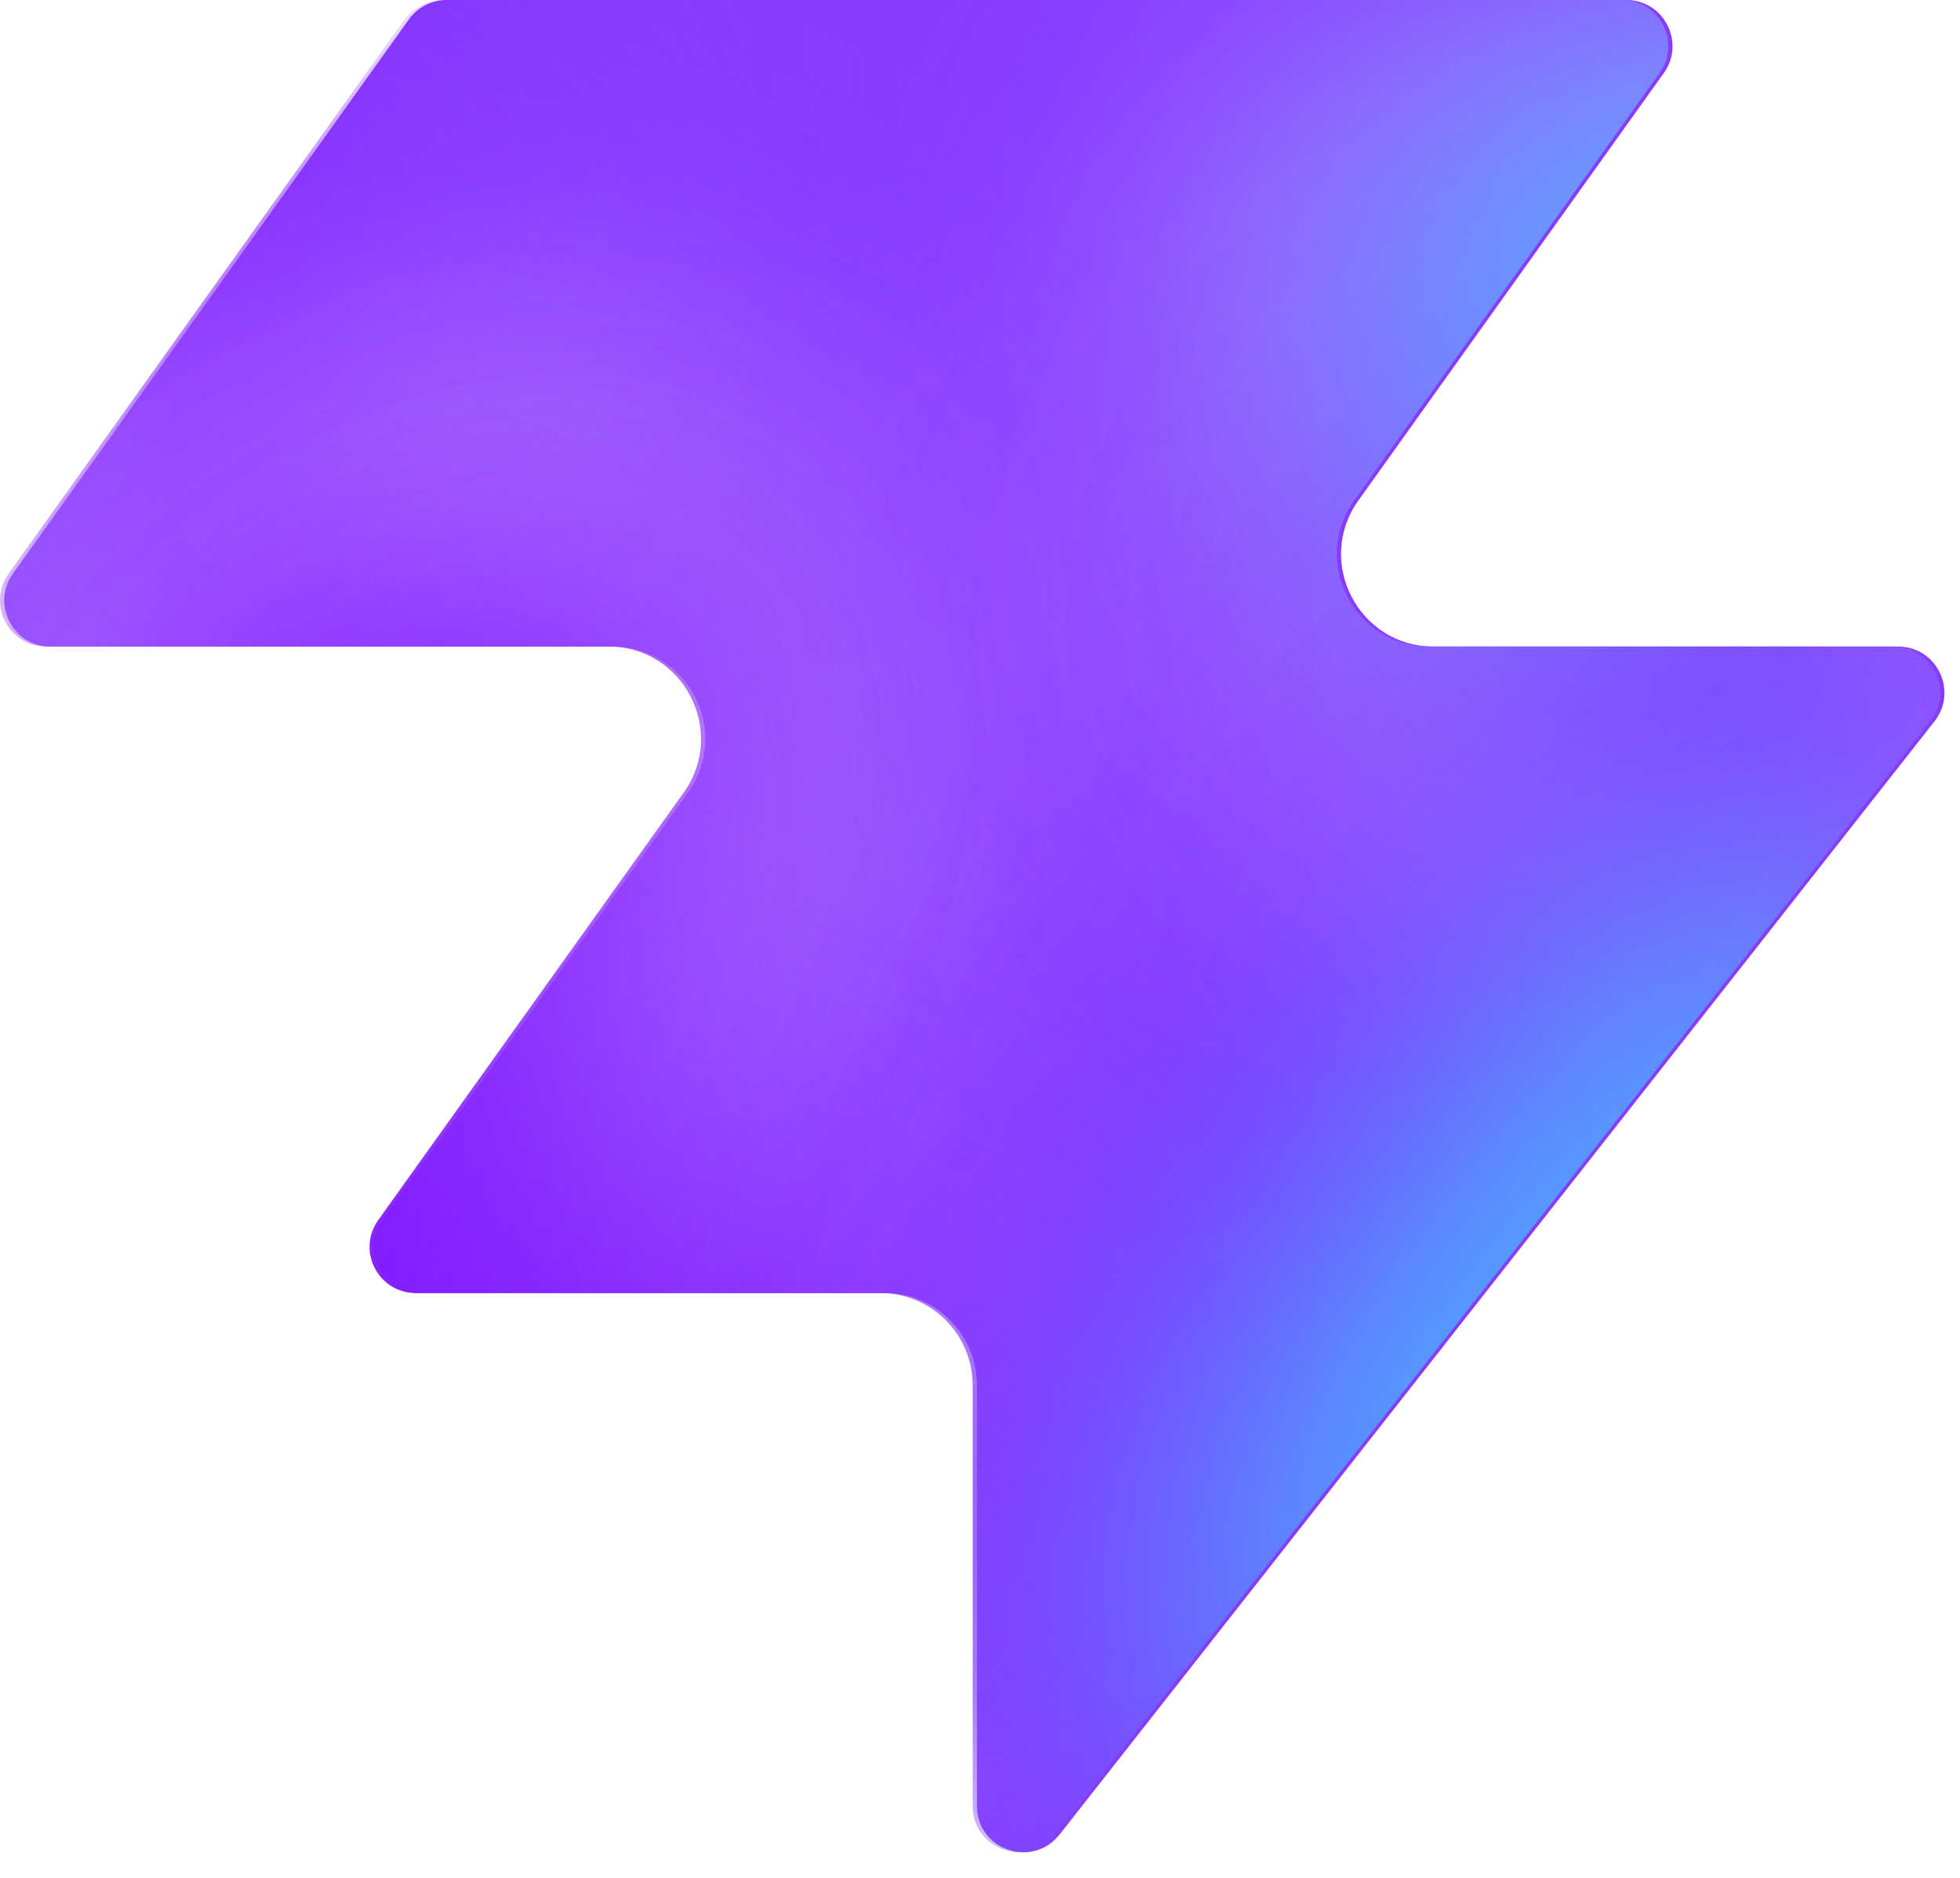
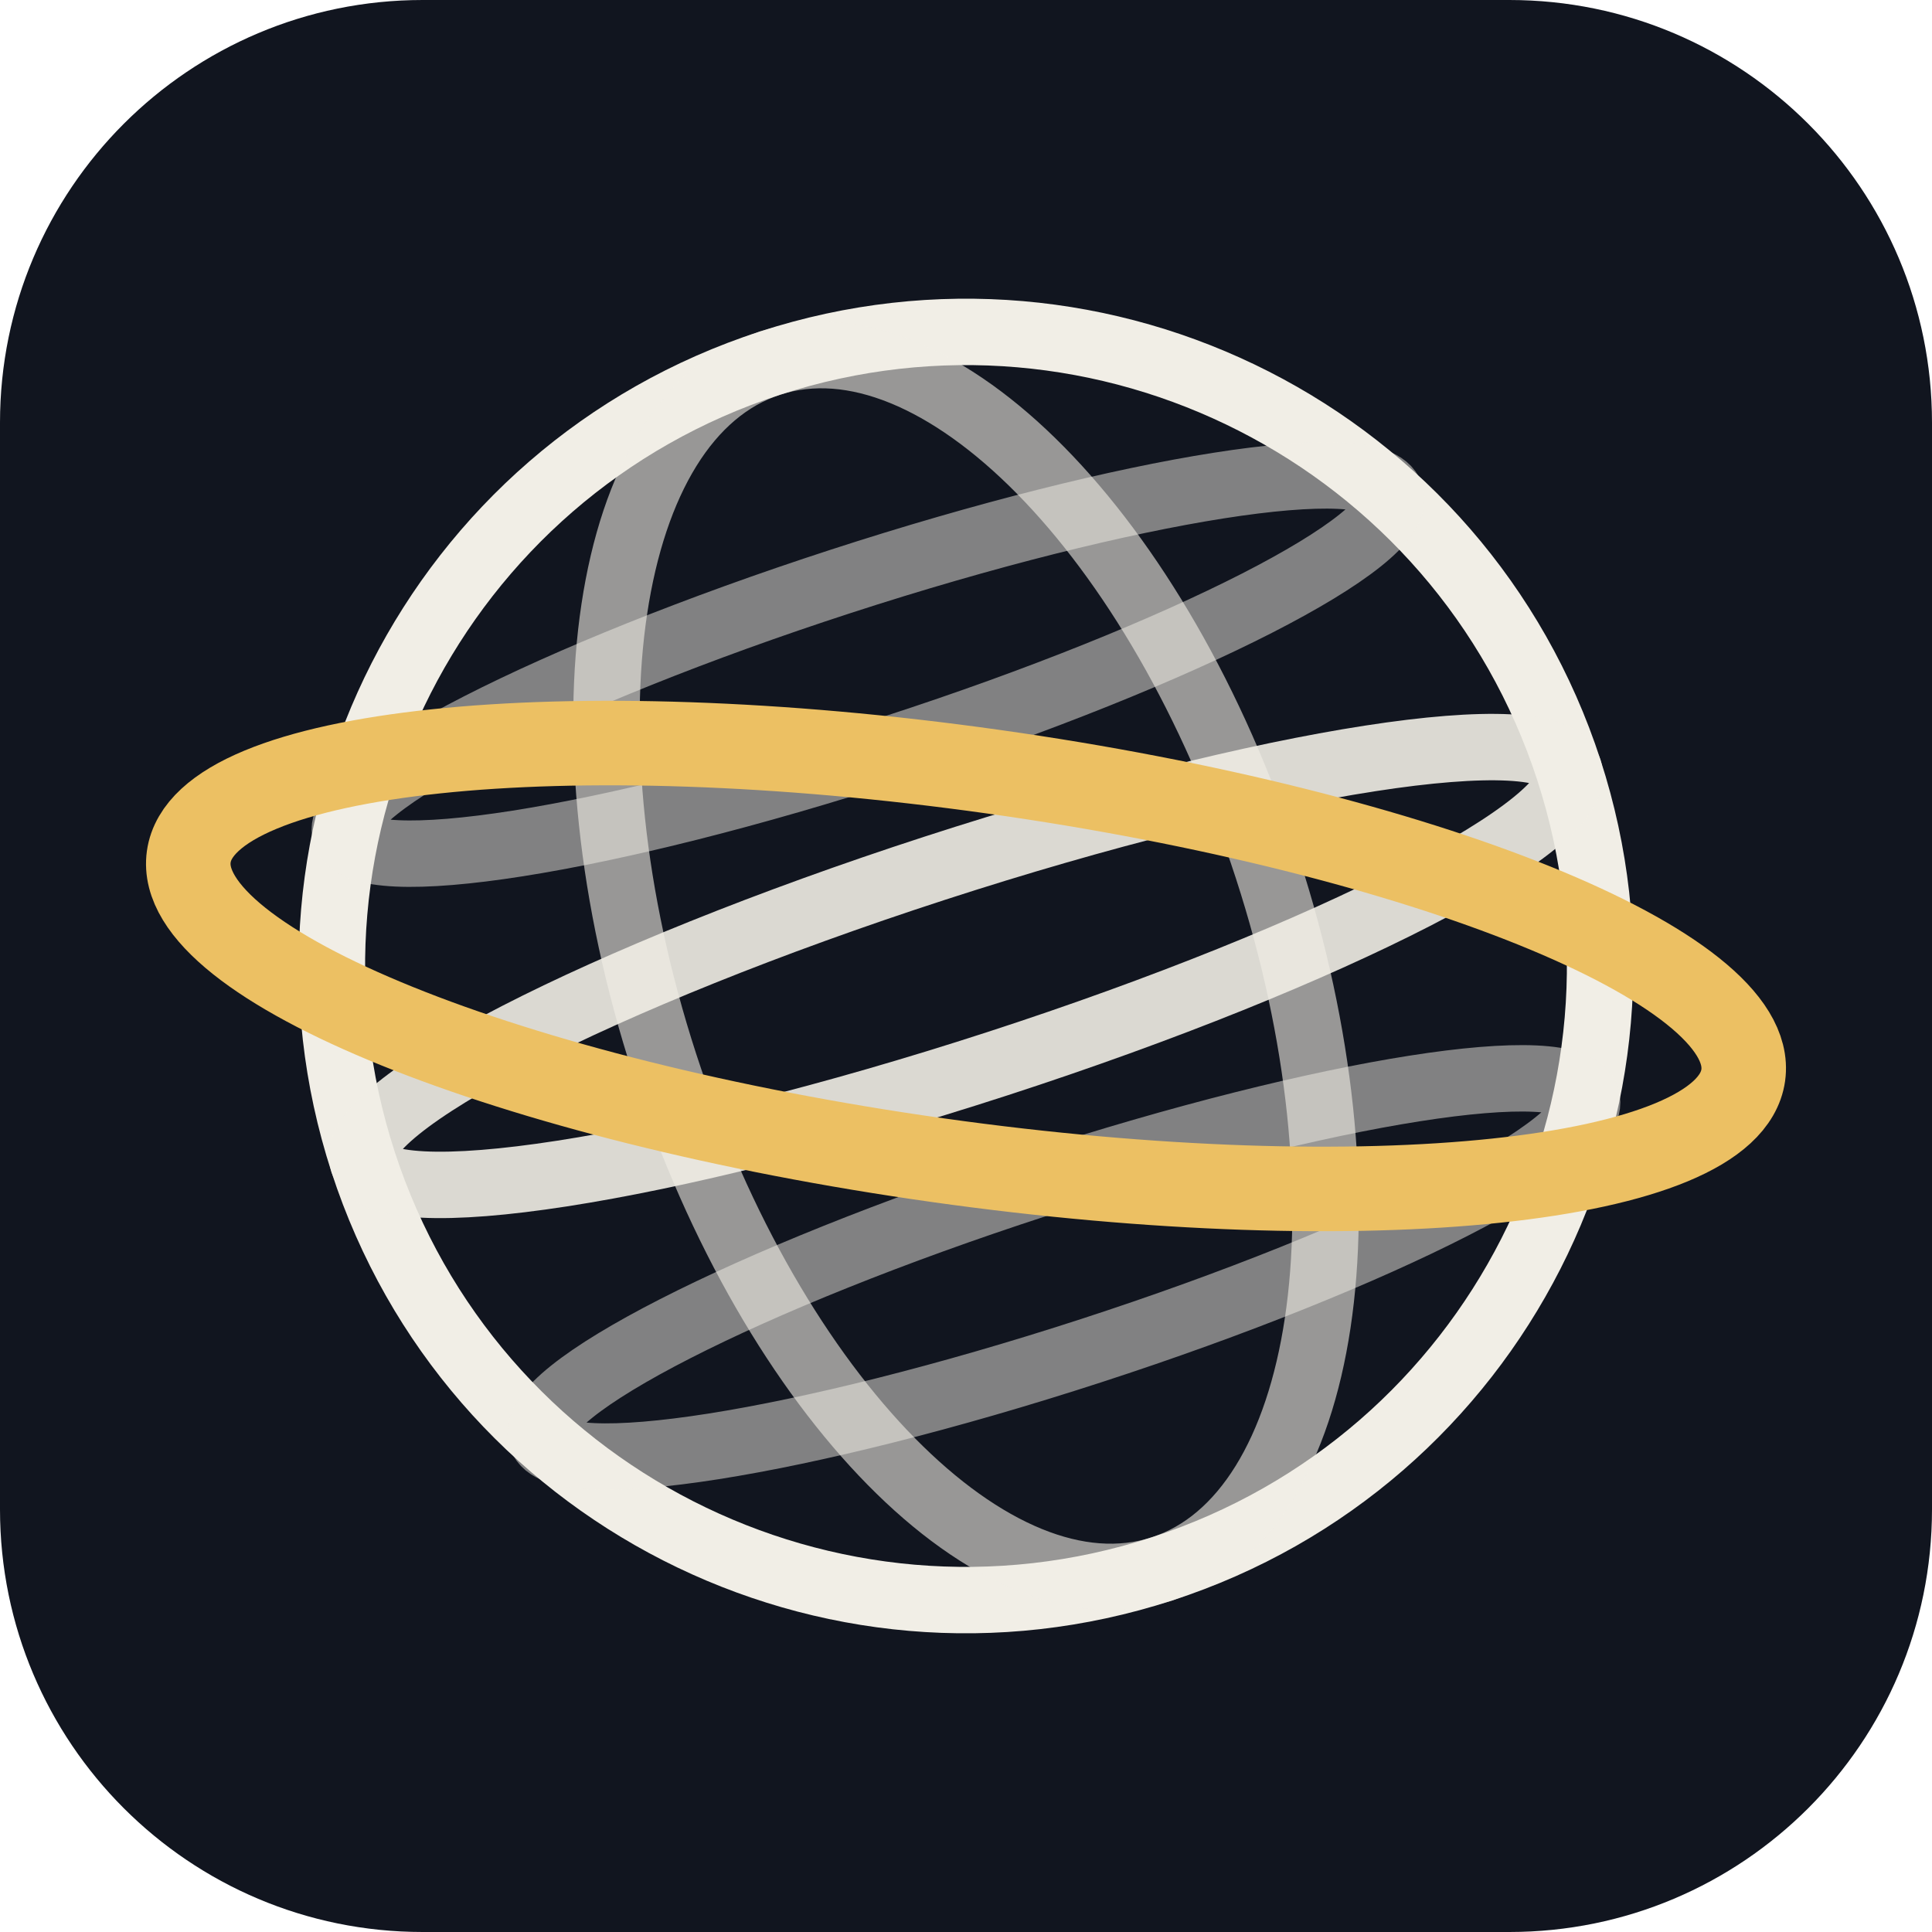
- <svg xmlns="http://www.w3.org/2000/svg" width="48" height="46" fill="none" viewBox="0 0 48 46">
-   <path fill="#863bff" d="M25.946 44.938c-.664.845-2.021.375-2.021-.698V33.937a2.26 2.26 0 0 0-2.262-2.262H10.287c-.92 0-1.456-1.04-.92-1.788l7.48-10.471c1.07-1.497 0-3.578-1.842-3.578H1.237c-.92 0-1.456-1.04-.92-1.788L10.013.474c.214-.297.556-.474.92-.474h28.894c.92 0 1.456 1.04.92 1.788l-7.48 10.471c-1.07 1.498 0 3.579 1.842 3.579h11.377c.943 0 1.473 1.088.89 1.83L25.947 44.94z" style="fill:#863bff;fill:color(display-p3 .525 .23 1);fill-opacity:1" />
-   <mask id="a" width="48" height="46" x="0" y="0" maskUnits="userSpaceOnUse" style="mask-type:alpha">
-     <path fill="#000" d="M25.842 44.938c-.664.844-2.021.375-2.021-.698V33.937a2.26 2.26 0 0 0-2.262-2.262H10.183c-.92 0-1.456-1.04-.92-1.788l7.48-10.471c1.07-1.498 0-3.579-1.842-3.579H1.133c-.92 0-1.456-1.04-.92-1.787L9.91.473c.214-.297.556-.474.92-.474h28.894c.92 0 1.456 1.04.92 1.788l-7.48 10.471c-1.07 1.498 0 3.578 1.842 3.578h11.377c.943 0 1.473 1.088.89 1.832L25.843 44.94z" style="fill:#000;fill-opacity:1" />
-   </mask>
-   <g mask="url(#a)">
-     <g filter="url(#b)">
-       <ellipse cx="5.508" cy="14.704" fill="#ede6ff" rx="5.508" ry="14.704" style="fill:#ede6ff;fill:color(display-p3 .927 .903 1);fill-opacity:1" transform="matrix(.00324 1 1 -.00324 -4.47 31.516)" />
-     </g>
-     <g filter="url(#c)">
-       <ellipse cx="10.399" cy="29.851" fill="#ede6ff" rx="10.399" ry="29.851" style="fill:#ede6ff;fill:color(display-p3 .927 .903 1);fill-opacity:1" transform="matrix(.00324 1 1 -.00324 -39.328 7.883)" />
-     </g>
-     <g filter="url(#d)">
-       <ellipse cx="5.508" cy="30.487" fill="#7e14ff" rx="5.508" ry="30.487" style="fill:#7e14ff;fill:color(display-p3 .492 .077 1);fill-opacity:1" transform="rotate(89.814 -25.913 -14.639)scale(1 -1)" />
-     </g>
-     <g filter="url(#e)">
-       <ellipse cx="5.508" cy="30.599" fill="#7e14ff" rx="5.508" ry="30.599" style="fill:#7e14ff;fill:color(display-p3 .492 .077 1);fill-opacity:1" transform="rotate(89.814 -32.644 -3.334)scale(1 -1)" />
-     </g>
-     <g filter="url(#f)">
-       <ellipse cx="5.508" cy="30.599" fill="#7e14ff" rx="5.508" ry="30.599" style="fill:#7e14ff;fill:color(display-p3 .492 .077 1);fill-opacity:1" transform="matrix(.00324 1 1 -.00324 -34.34 30.47)" />
-     </g>
-     <g filter="url(#g)">
-       <ellipse cx="14.072" cy="22.078" fill="#ede6ff" rx="14.072" ry="22.078" style="fill:#ede6ff;fill:color(display-p3 .927 .903 1);fill-opacity:1" transform="rotate(93.35 24.506 48.493)scale(-1 1)" />
-     </g>
-     <g filter="url(#h)">
-       <ellipse cx="3.47" cy="21.501" fill="#7e14ff" rx="3.47" ry="21.501" style="fill:#7e14ff;fill:color(display-p3 .492 .077 1);fill-opacity:1" transform="rotate(89.009 28.708 47.59)scale(-1 1)" />
-     </g>
-     <g filter="url(#i)">
-       <ellipse cx="3.47" cy="21.501" fill="#7e14ff" rx="3.47" ry="21.501" style="fill:#7e14ff;fill:color(display-p3 .492 .077 1);fill-opacity:1" transform="rotate(89.009 28.708 47.59)scale(-1 1)" />
-     </g>
-     <g filter="url(#j)">
-       <ellipse cx=".387" cy="8.972" fill="#7e14ff" rx="4.407" ry="29.108" style="fill:#7e14ff;fill:color(display-p3 .492 .077 1);fill-opacity:1" transform="rotate(39.51 .387 8.972)" />
-     </g>
-     <g filter="url(#k)">
-       <ellipse cx="47.523" cy="-6.092" fill="#7e14ff" rx="4.407" ry="29.108" style="fill:#7e14ff;fill:color(display-p3 .492 .077 1);fill-opacity:1" transform="rotate(37.892 47.523 -6.092)" />
-     </g>
-     <g filter="url(#l)">
-       <ellipse cx="41.412" cy="6.333" fill="#47bfff" rx="5.971" ry="9.665" style="fill:#47bfff;fill:color(display-p3 .28 .748 1);fill-opacity:1" transform="rotate(37.892 41.412 6.333)" />
-     </g>
-     <g filter="url(#m)">
-       <ellipse cx="-1.879" cy="38.332" fill="#7e14ff" rx="4.407" ry="29.108" style="fill:#7e14ff;fill:color(display-p3 .492 .077 1);fill-opacity:1" transform="rotate(37.892 -1.88 38.332)" />
-     </g>
-     <g filter="url(#n)">
-       <ellipse cx="-1.879" cy="38.332" fill="#7e14ff" rx="4.407" ry="29.108" style="fill:#7e14ff;fill:color(display-p3 .492 .077 1);fill-opacity:1" transform="rotate(37.892 -1.88 38.332)" />
-     </g>
-     <g filter="url(#o)">
-       <ellipse cx="35.651" cy="29.907" fill="#7e14ff" rx="4.407" ry="29.108" style="fill:#7e14ff;fill:color(display-p3 .492 .077 1);fill-opacity:1" transform="rotate(37.892 35.651 29.907)" />
-     </g>
-     <g filter="url(#p)">
-       <ellipse cx="38.418" cy="32.4" fill="#47bfff" rx="5.971" ry="15.297" style="fill:#47bfff;fill:color(display-p3 .28 .748 1);fill-opacity:1" transform="rotate(37.892 38.418 32.4)" />
-     </g>
+ <svg xmlns="http://www.w3.org/2000/svg" viewBox="0 0 64 64" fill="none">
+   <rect width="64" height="64" rx="14" fill="#11151f" />
+   <g transform="rotate(-18 32 32)" stroke="#f1eee6" stroke-width="2.2">
+     <circle cx="32" cy="32" r="21" />
+     <ellipse cx="32" cy="32" rx="21" ry="3.4" opacity=".9" />
+     <ellipse cx="32" cy="21.5" rx="18.2" ry="2.9" opacity=".5" />
+     <ellipse cx="32" cy="42.5" rx="18.2" ry="2.9" opacity=".5" />
+     <ellipse cx="32" cy="32" rx="10.5" ry="21" opacity=".6" />
  </g>
-   <defs>
-     <filter id="b" width="60.045" height="41.654" x="-19.77" y="16.149" color-interpolation-filters="sRGB" filterUnits="userSpaceOnUse">
-       <feFlood flood-opacity="0" result="BackgroundImageFix" />
-       <feBlend in="SourceGraphic" in2="BackgroundImageFix" result="shape" />
-       <feGaussianBlur result="effect1_foregroundBlur_2002_17158" stdDeviation="7.659" />
-     </filter>
-     <filter id="c" width="90.34" height="51.437" x="-54.613" y="-7.533" color-interpolation-filters="sRGB" filterUnits="userSpaceOnUse">
-       <feFlood flood-opacity="0" result="BackgroundImageFix" />
-       <feBlend in="SourceGraphic" in2="BackgroundImageFix" result="shape" />
-       <feGaussianBlur result="effect1_foregroundBlur_2002_17158" stdDeviation="7.659" />
-     </filter>
-     <filter id="d" width="79.355" height="29.4" x="-49.64" y="2.03" color-interpolation-filters="sRGB" filterUnits="userSpaceOnUse">
-       <feFlood flood-opacity="0" result="BackgroundImageFix" />
-       <feBlend in="SourceGraphic" in2="BackgroundImageFix" result="shape" />
-       <feGaussianBlur result="effect1_foregroundBlur_2002_17158" stdDeviation="4.596" />
-     </filter>
-     <filter id="e" width="79.579" height="29.4" x="-45.045" y="20.029" color-interpolation-filters="sRGB" filterUnits="userSpaceOnUse">
-       <feFlood flood-opacity="0" result="BackgroundImageFix" />
-       <feBlend in="SourceGraphic" in2="BackgroundImageFix" result="shape" />
-       <feGaussianBlur result="effect1_foregroundBlur_2002_17158" stdDeviation="4.596" />
-     </filter>
-     <filter id="f" width="79.579" height="29.4" x="-43.513" y="21.178" color-interpolation-filters="sRGB" filterUnits="userSpaceOnUse">
-       <feFlood flood-opacity="0" result="BackgroundImageFix" />
-       <feBlend in="SourceGraphic" in2="BackgroundImageFix" result="shape" />
-       <feGaussianBlur result="effect1_foregroundBlur_2002_17158" stdDeviation="4.596" />
-     </filter>
-     <filter id="g" width="74.749" height="58.852" x="15.756" y="-17.901" color-interpolation-filters="sRGB" filterUnits="userSpaceOnUse">
-       <feFlood flood-opacity="0" result="BackgroundImageFix" />
-       <feBlend in="SourceGraphic" in2="BackgroundImageFix" result="shape" />
-       <feGaussianBlur result="effect1_foregroundBlur_2002_17158" stdDeviation="7.659" />
-     </filter>
-     <filter id="h" width="61.377" height="25.362" x="23.548" y="2.284" color-interpolation-filters="sRGB" filterUnits="userSpaceOnUse">
-       <feFlood flood-opacity="0" result="BackgroundImageFix" />
-       <feBlend in="SourceGraphic" in2="BackgroundImageFix" result="shape" />
-       <feGaussianBlur result="effect1_foregroundBlur_2002_17158" stdDeviation="4.596" />
-     </filter>
-     <filter id="i" width="61.377" height="25.362" x="23.548" y="2.284" color-interpolation-filters="sRGB" filterUnits="userSpaceOnUse">
-       <feFlood flood-opacity="0" result="BackgroundImageFix" />
-       <feBlend in="SourceGraphic" in2="BackgroundImageFix" result="shape" />
-       <feGaussianBlur result="effect1_foregroundBlur_2002_17158" stdDeviation="4.596" />
-     </filter>
-     <filter id="j" width="56.045" height="63.649" x="-27.636" y="-22.853" color-interpolation-filters="sRGB" filterUnits="userSpaceOnUse">
-       <feFlood flood-opacity="0" result="BackgroundImageFix" />
-       <feBlend in="SourceGraphic" in2="BackgroundImageFix" result="shape" />
-       <feGaussianBlur result="effect1_foregroundBlur_2002_17158" stdDeviation="4.596" />
-     </filter>
-     <filter id="k" width="54.814" height="64.646" x="20.116" y="-38.415" color-interpolation-filters="sRGB" filterUnits="userSpaceOnUse">
-       <feFlood flood-opacity="0" result="BackgroundImageFix" />
-       <feBlend in="SourceGraphic" in2="BackgroundImageFix" result="shape" />
-       <feGaussianBlur result="effect1_foregroundBlur_2002_17158" stdDeviation="4.596" />
-     </filter>
-     <filter id="l" width="33.541" height="35.313" x="24.641" y="-11.323" color-interpolation-filters="sRGB" filterUnits="userSpaceOnUse">
-       <feFlood flood-opacity="0" result="BackgroundImageFix" />
-       <feBlend in="SourceGraphic" in2="BackgroundImageFix" result="shape" />
-       <feGaussianBlur result="effect1_foregroundBlur_2002_17158" stdDeviation="4.596" />
-     </filter>
-     <filter id="m" width="54.814" height="64.646" x="-29.286" y="6.009" color-interpolation-filters="sRGB" filterUnits="userSpaceOnUse">
-       <feFlood flood-opacity="0" result="BackgroundImageFix" />
-       <feBlend in="SourceGraphic" in2="BackgroundImageFix" result="shape" />
-       <feGaussianBlur result="effect1_foregroundBlur_2002_17158" stdDeviation="4.596" />
-     </filter>
-     <filter id="n" width="54.814" height="64.646" x="-29.286" y="6.009" color-interpolation-filters="sRGB" filterUnits="userSpaceOnUse">
-       <feFlood flood-opacity="0" result="BackgroundImageFix" />
-       <feBlend in="SourceGraphic" in2="BackgroundImageFix" result="shape" />
-       <feGaussianBlur result="effect1_foregroundBlur_2002_17158" stdDeviation="4.596" />
-     </filter>
-     <filter id="o" width="54.814" height="64.646" x="8.244" y="-2.416" color-interpolation-filters="sRGB" filterUnits="userSpaceOnUse">
-       <feFlood flood-opacity="0" result="BackgroundImageFix" />
-       <feBlend in="SourceGraphic" in2="BackgroundImageFix" result="shape" />
-       <feGaussianBlur result="effect1_foregroundBlur_2002_17158" stdDeviation="4.596" />
-     </filter>
-     <filter id="p" width="39.409" height="43.623" x="18.713" y="10.588" color-interpolation-filters="sRGB" filterUnits="userSpaceOnUse">
-       <feFlood flood-opacity="0" result="BackgroundImageFix" />
-       <feBlend in="SourceGraphic" in2="BackgroundImageFix" result="shape" />
-       <feGaussianBlur result="effect1_foregroundBlur_2002_17158" stdDeviation="4.596" />
-     </filter>
-   </defs>
+   <ellipse cx="32" cy="32" rx="26" ry="6.5" transform="rotate(8 32 32)" stroke="#ecc063" stroke-width="2.8" />
</svg>
